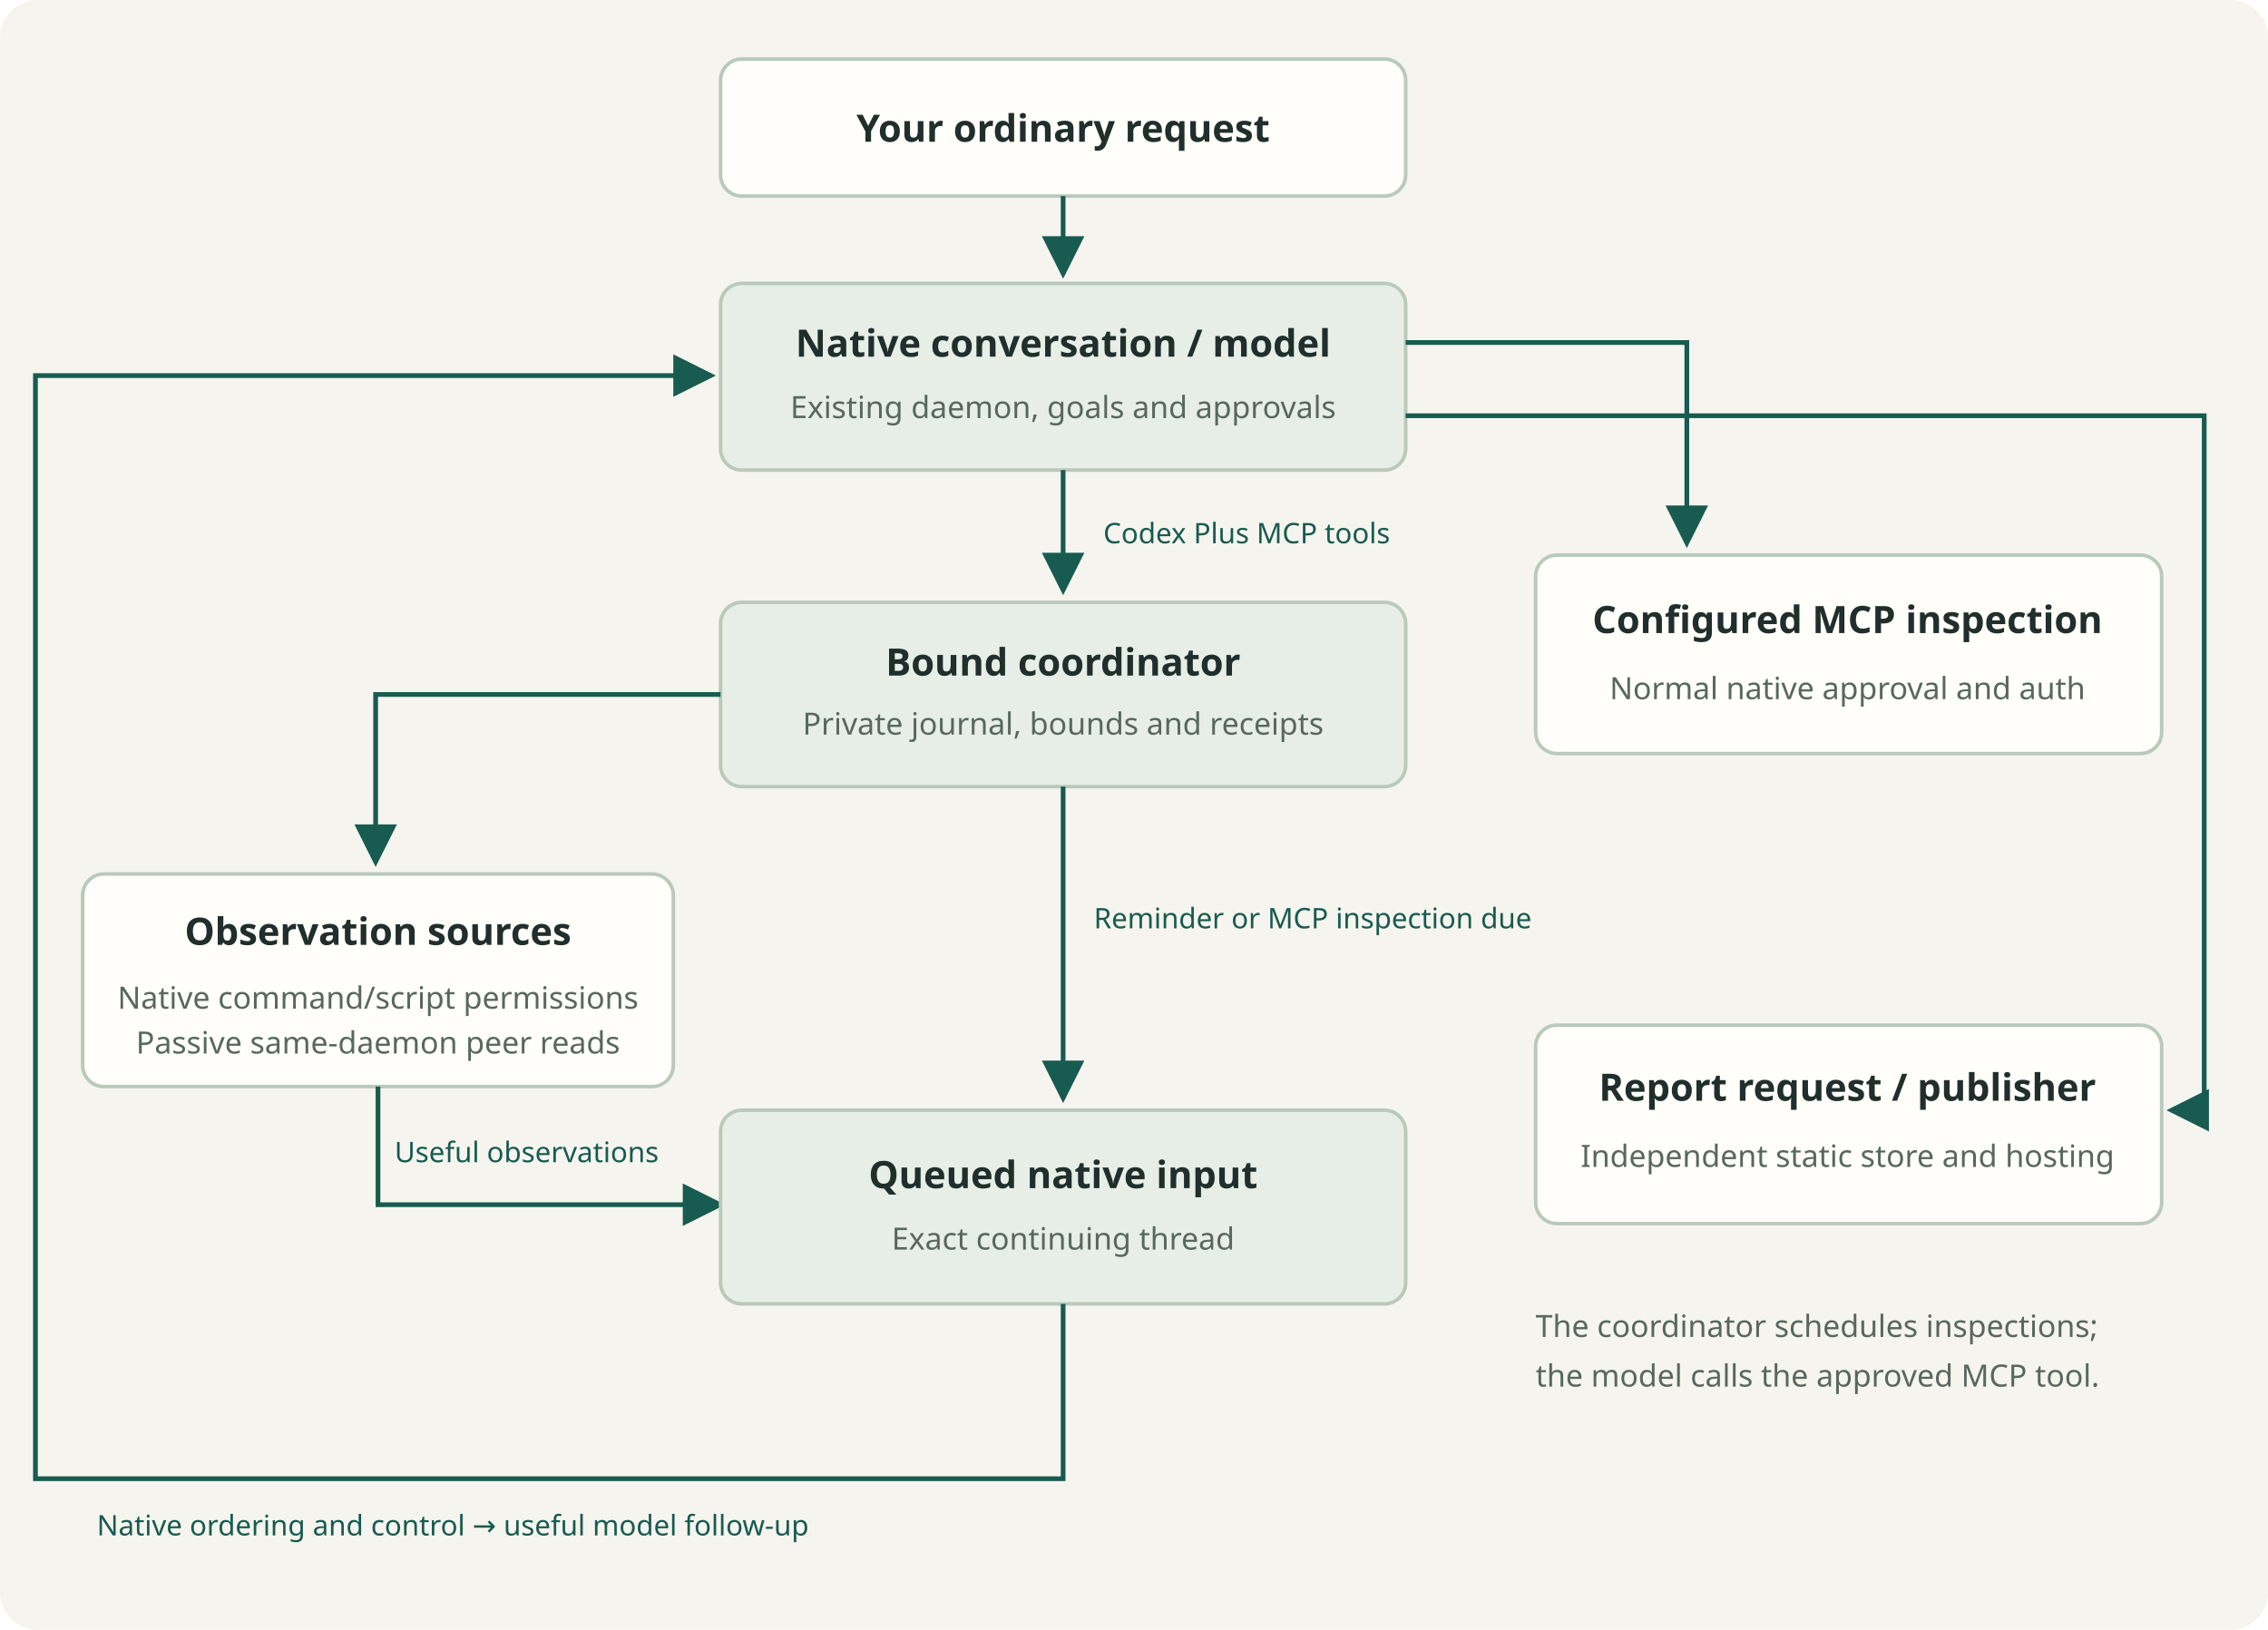
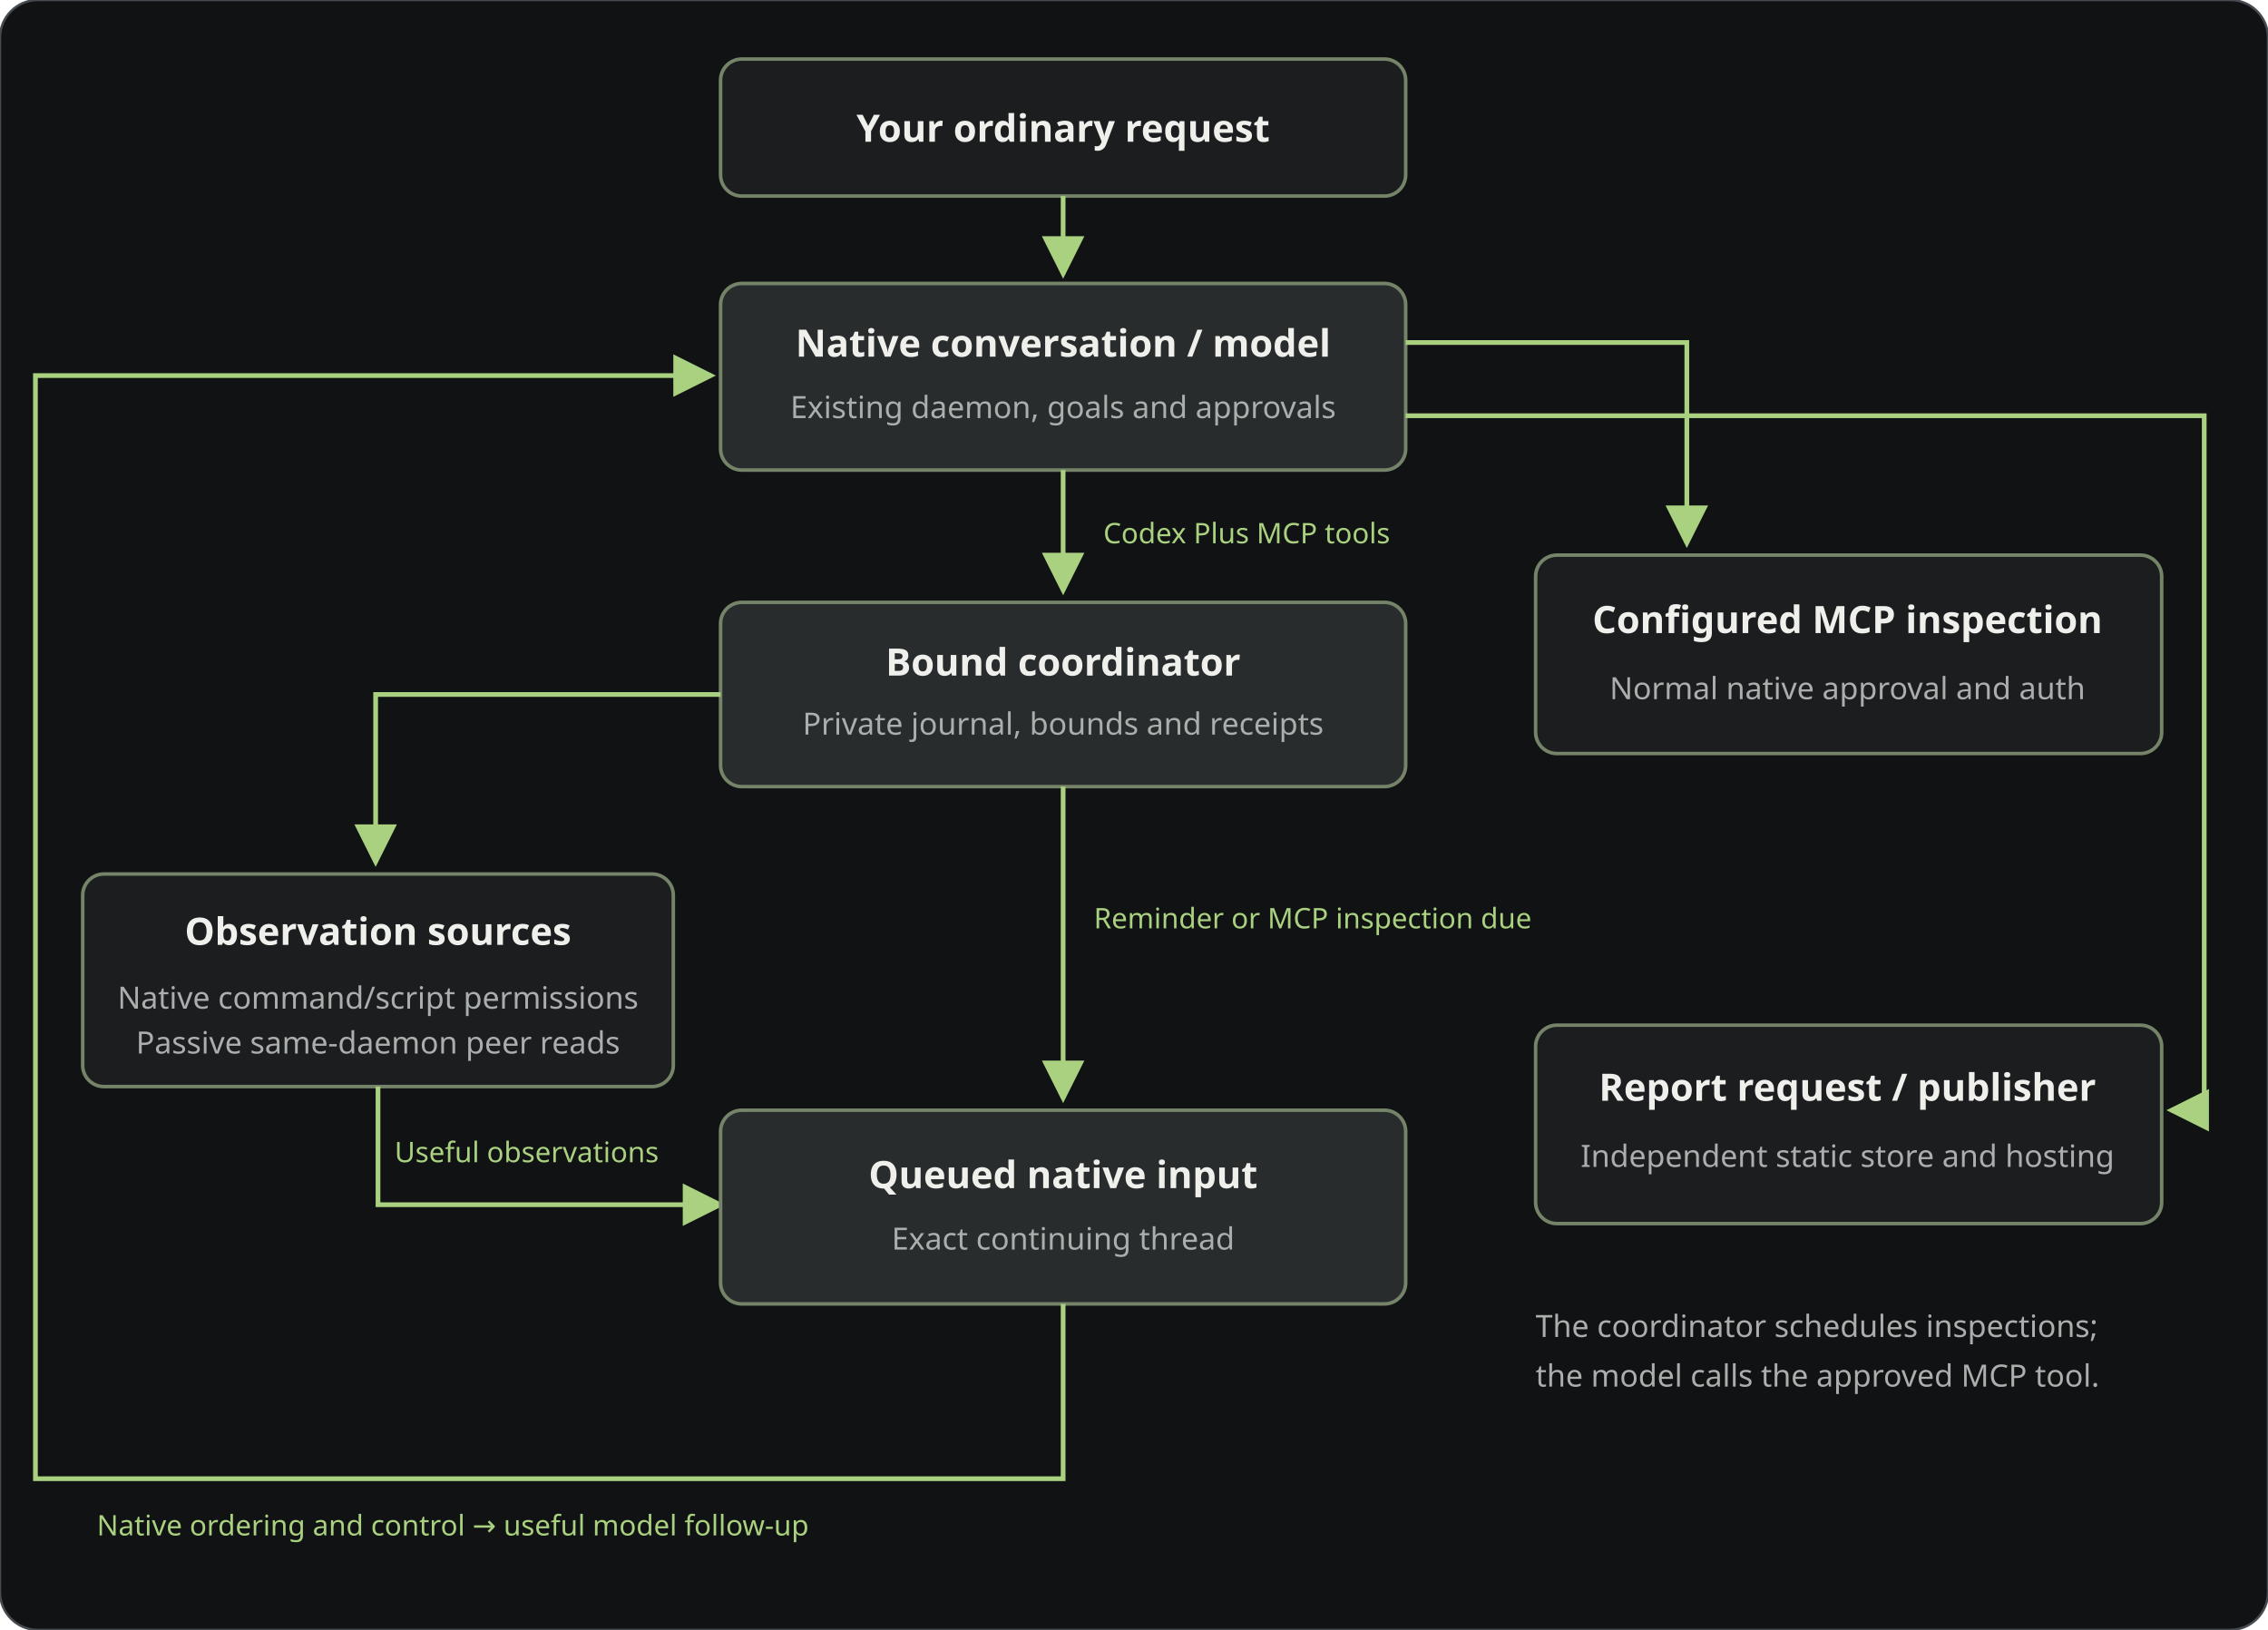
<svg xmlns="http://www.w3.org/2000/svg" viewBox="0 0 960 690" role="img" aria-labelledby="title desc" data-source-sha256="ecc3f320ea950761a6071dfdd413a07475ae4d3926d32428b3a26eac0f29eda8">
  <defs>
    <marker id="arrow" markerWidth="9" markerHeight="9" refX="8" refY="4.5" orient="auto">
-       <path d="M0 0L9 4.5L0 9Z" fill="#185b50" />
+       <path d="M0 0L9 4.5L0 9Z" fill="#a9d180" />
    </marker>
  </defs>
-   <style>text{font-family:system-ui,sans-serif;fill:#202e2c;font-size:16px}.title{font-weight:650}.sub{font-size:13px;fill:#586760}.box{fill:#fffefa;stroke:#b9c9bc;stroke-width:1.5}.owned{fill:#e7eee7}.line{fill:none;stroke:#185b50;stroke-width:2;marker-end:url(#arrow)}.label{font-size:12px;fill:#185b50}</style>
-   <rect width="960" height="690" rx="16" fill="#f6f4ee" />
+   <style>
+ text { font-family: system-ui,sans-serif; fill: #efefec; font-size: 16px; }
+ .title { font-weight: 650; }
+ .sub { font-size: 13px; fill: #aaaeac; }
+ .box { fill: #1b1d1f; stroke: #758369; stroke-width: 1.5; }
+ .owned { fill: #292c2d; }
+ .line { fill: none; stroke: #a9d180; stroke-width: 2; marker-end: url(#arrow); }
+ .label { font-size: 12px; fill: #a9d180; }
+ </style>
+   <rect width="960" height="690" rx="16" fill="#111213" stroke="#454b50" />
  <rect class="box" x="305" y="25" width="290" height="58" rx="9" />
  <text class="title" x="450" y="60" text-anchor="middle">Your ordinary request</text>
  <path class="line" d="M450 83V116" />
  <rect class="box owned" x="305" y="120" width="290" height="79" rx="9" />
  <text class="title" x="450" y="151" text-anchor="middle">Native conversation / model</text>
  <text class="sub" x="450" y="177" text-anchor="middle">Existing daemon, goals and approvals</text>
  <path class="line" d="M450 199V250" />
  <text class="label" x="467" y="230">Codex Plus MCP tools</text>
  <rect class="box owned" x="305" y="255" width="290" height="78" rx="9" />
  <text class="title" x="450" y="286" text-anchor="middle">Bound coordinator</text>
  <text class="sub" x="450" y="311" text-anchor="middle">Private journal, bounds and receipts</text>
  <path class="line" d="M305 294H159V365" />
  <rect class="box" x="35" y="370" width="250" height="90" rx="9" />
  <text class="title" x="160" y="400" text-anchor="middle">Observation sources</text>
  <text class="sub" x="160" y="427" text-anchor="middle">Native command/script permissions</text>
  <text class="sub" x="160" y="446" text-anchor="middle">Passive same-daemon peer reads</text>
  <path class="line" d="M160 460V510H305" />
  <text class="label" x="167" y="492">Useful observations</text>
  <path class="line" d="M450 333V465" />
  <text class="label" x="463" y="393">Reminder or MCP inspection due</text>
  <rect class="box owned" x="305" y="470" width="290" height="82" rx="9" />
  <text class="title" x="450" y="503" text-anchor="middle">Queued native input</text>
  <text class="sub" x="450" y="529" text-anchor="middle">Exact continuing thread</text>
  <path class="line" d="M450 552V626H15V159H301" />
  <text class="label" x="41" y="650">Native ordering and control → useful model follow-up</text>
  <path class="line" d="M595 145H714V230" />
  <rect class="box" x="650" y="235" width="265" height="84" rx="9" />
  <text class="title" x="782" y="268" text-anchor="middle">Configured MCP inspection</text>
  <text class="sub" x="782" y="296" text-anchor="middle">Normal native approval and auth</text>
  <path class="line" d="M595 176H933V470H919" />
  <rect class="box" x="650" y="434" width="265" height="84" rx="9" />
  <text class="title" x="782" y="466" text-anchor="middle">Report request / publisher</text>
  <text class="sub" x="782" y="494" text-anchor="middle">Independent static store and hosting</text>
  <text class="sub" x="650" y="566">The coordinator schedules inspections;</text>
  <text class="sub" x="650" y="587">the model calls the approved MCP tool.</text>
</svg>
